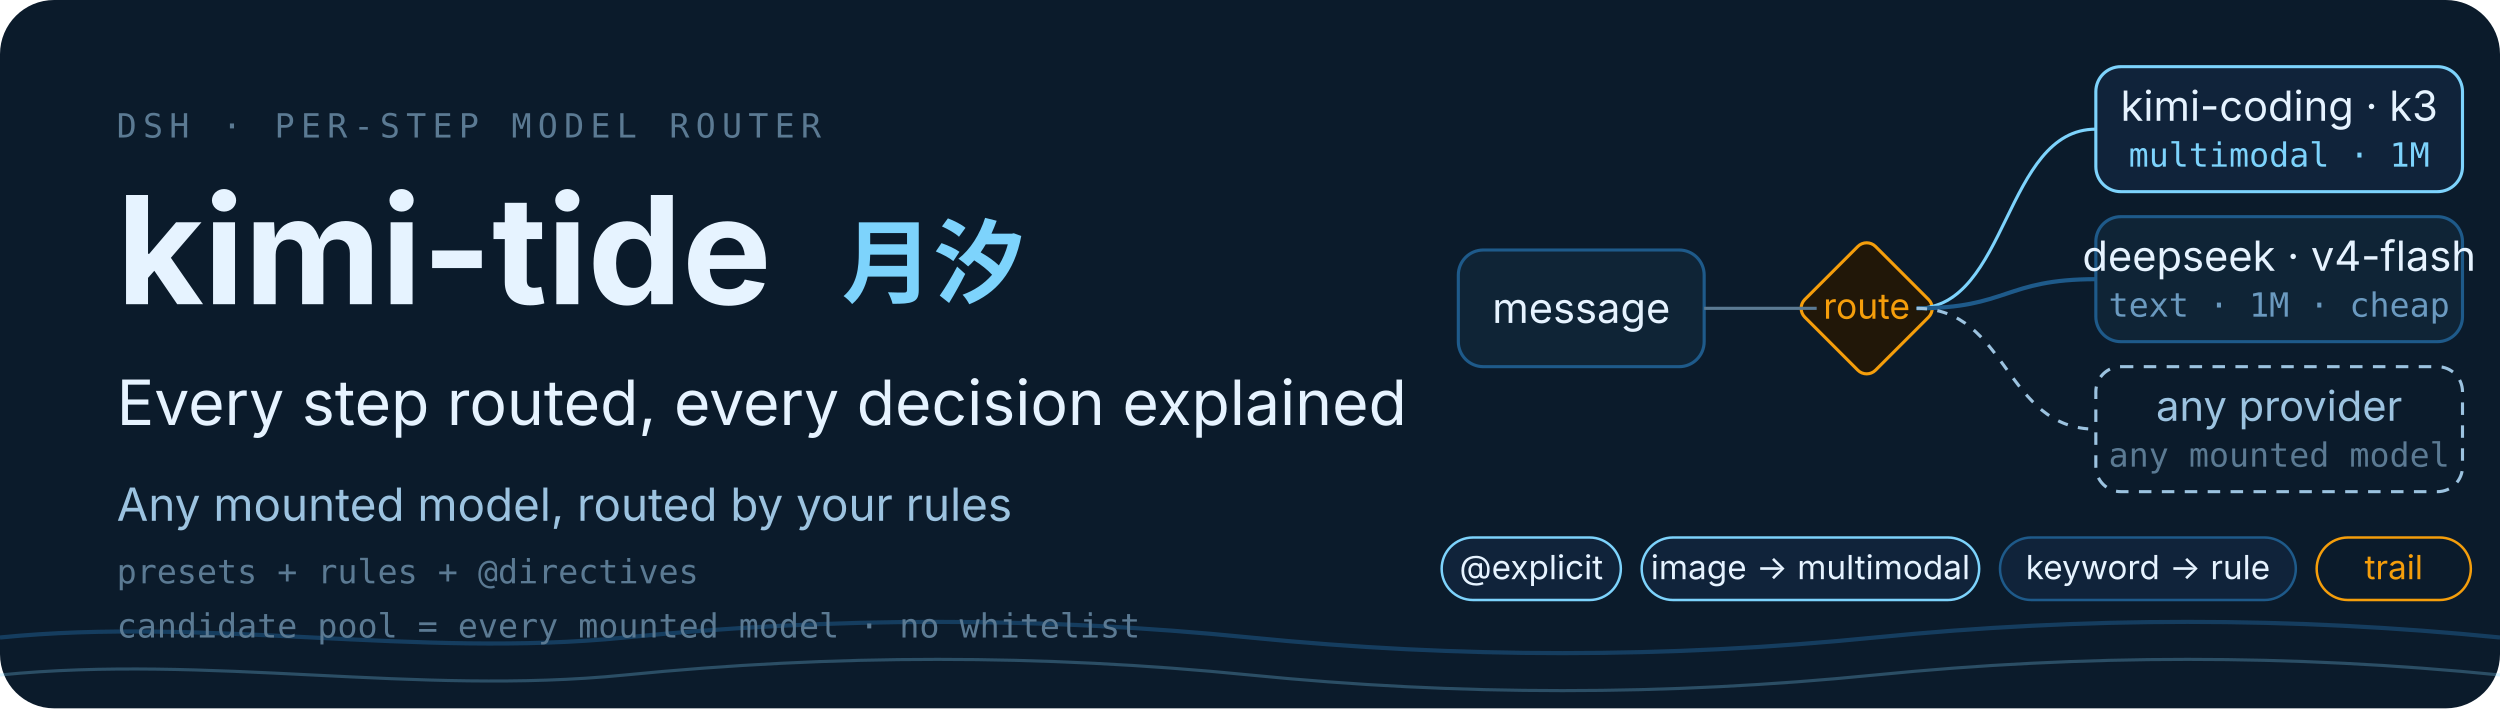
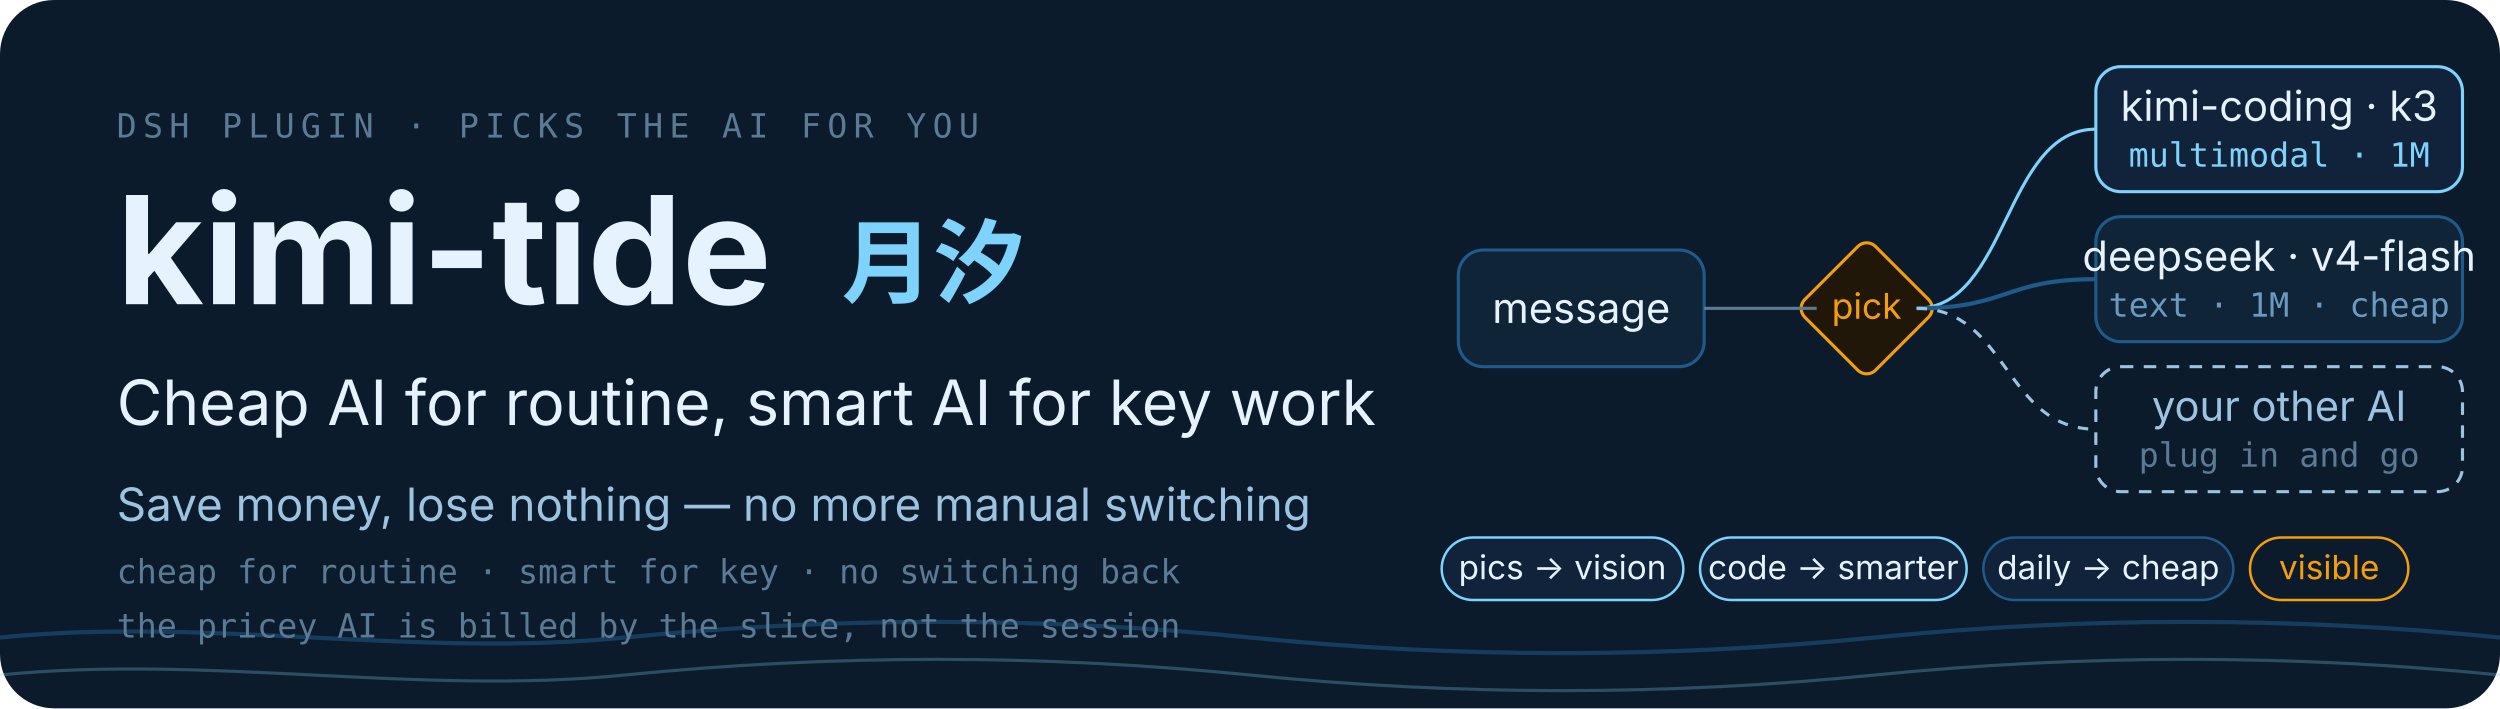
<svg xmlns="http://www.w3.org/2000/svg" width="1200" height="340" viewBox="0 0 1200 340" role="img" aria-labelledby="title desc">
  <rect width="1200" height="340" rx="26" fill="#0B1B2B" />
  <path d="M 0 306 C 100 296, 200 316, 300 306 S 500 296, 600 306 S 800 316, 900 306 S 1100 296, 1200 306" fill="none" stroke="#1E5A8A" stroke-width="2" opacity="0.55" />
  <path d="M 0 324 C 100 314, 200 334, 300 324 S 500 314, 600 324 S 800 334, 900 324 S 1100 314, 1200 324" fill="none" stroke="#7DD3FC" stroke-width="1.5" opacity="0.28" />
  <g id="title-block" transform="translate(56 66)">
-     <text x="0" y="0" font-family="ui-monospace, SFMono-Regular, Menlo, monospace" font-size="16" letter-spacing="3" fill="#5B7A93">DSH · PER-STEP MODEL ROUTER</text>
+     <text x="0" y="0" font-family="ui-monospace, SFMono-Regular, Menlo, monospace" font-size="16" letter-spacing="3" fill="#5B7A93">DSH PLUGIN · PICKS THE AI FOR YOU</text>
    <text x="0" y="80" font-family="-apple-system, BlinkMacSystemFont, 'Segoe UI', 'PingFang SC', 'Microsoft YaHei', sans-serif" font-size="72" font-weight="700" fill="#E6F3FF">kimi-tide</text>
    <text x="348" y="76" font-family="-apple-system, BlinkMacSystemFont, 'Segoe UI', 'PingFang SC', 'Microsoft YaHei', sans-serif" font-size="44" font-weight="600" fill="#7DD3FC">月汐</text>
-     <text x="0" y="138" font-family="-apple-system, BlinkMacSystemFont, 'Segoe UI', 'PingFang SC', 'Microsoft YaHei', sans-serif" font-size="30" fill="#E6F3FF">Every step routed, every decision explained</text>
-     <text x="0" y="184" font-family="-apple-system, BlinkMacSystemFont, 'Segoe UI', 'PingFang SC', 'Microsoft YaHei', sans-serif" font-size="22" fill="#9CC3E0">Any mounted model, routed by your rules</text>
+     <text x="0" y="138" font-family="-apple-system, BlinkMacSystemFont, 'Segoe UI', 'PingFang SC', 'Microsoft YaHei', sans-serif" font-size="30" fill="#E6F3FF">Cheap AI for routine, smart AI for key work</text>
+     <text x="0" y="184" font-family="-apple-system, BlinkMacSystemFont, 'Segoe UI', 'PingFang SC', 'Microsoft YaHei', sans-serif" font-size="22" fill="#9CC3E0">Save money, lose nothing — no more manual switching</text>
    <g id="principles" transform="translate(0 214)" font-family="ui-monospace, SFMono-Regular, Menlo, monospace" font-size="16" fill="#5B7A93">
-       <text x="0" y="0">presets + rules + @directives</text>
-       <text x="0" y="26">candidate pool = every mounted model · no whitelist</text>
+       <text x="0" y="0">cheap for routine · smart for key · no switching back</text>
+       <text x="0" y="26">the pricey AI is billed by the slice, not the session</text>
    </g>
  </g>
  <g id="project-proof" transform="translate(700 34)">
    <rect x="0" y="86" width="118" height="56" rx="12" fill="#0F2436" stroke="#1E5A8A" stroke-width="1.5" />
    <text x="59" y="121" text-anchor="middle" font-family="-apple-system, BlinkMacSystemFont, 'Segoe UI', 'PingFang SC', 'Microsoft YaHei', sans-serif" font-size="20" fill="#E6F3FF">message</text>
    <rect x="172" y="90" width="48" height="48" rx="6" fill="#211708" stroke="#F59E0B" stroke-width="1.5" transform="rotate(45 196 114)" />
-     <text x="196" y="119" text-anchor="middle" font-family="-apple-system, BlinkMacSystemFont, 'Segoe UI', 'PingFang SC', 'Microsoft YaHei', sans-serif" font-size="17" fill="#F59E0B">route</text>
+     <text x="196" y="119" text-anchor="middle" font-family="-apple-system, BlinkMacSystemFont, 'Segoe UI', 'PingFang SC', 'Microsoft YaHei', sans-serif" font-size="17" fill="#F59E0B">pick</text>
    <path d="M 118 114 L 172 114" stroke="#5B7A93" stroke-width="1.5" fill="none" />
    <g id="flow-lines">
      <path d="M 220 114 C 264 114, 262 28, 306 28" stroke="#7DD3FC" stroke-width="1.5" fill="none" />
      <path d="M 220 114 C 264 114, 262 100, 306 100" stroke="#1E5A8A" stroke-width="2" fill="none" />
      <path d="M 220 114 C 264 114, 262 172, 306 172" stroke="#9CC3E0" stroke-width="1.5" fill="none" stroke-dasharray="5 5" />
    </g>
    <g id="ch-1">
      <rect x="306" y="-2" width="176" height="60" rx="12" fill="#10233A" stroke="#7DD3FC" stroke-width="1.5" />
      <text x="394" y="24" text-anchor="middle" font-family="-apple-system, BlinkMacSystemFont, 'Segoe UI', 'PingFang SC', 'Microsoft YaHei', sans-serif" font-size="20" fill="#E6F3FF">kimi-coding · k3</text>
      <text x="394" y="46" text-anchor="middle" font-family="ui-monospace, SFMono-Regular, Menlo, monospace" font-size="16" fill="#7DD3FC">multimodal · 1M</text>
    </g>
    <g id="ch-2">
      <rect x="306" y="70" width="176" height="60" rx="12" fill="#0F2436" stroke="#1E5A8A" stroke-width="1.5" />
      <text x="394" y="96" text-anchor="middle" font-family="-apple-system, BlinkMacSystemFont, 'Segoe UI', 'PingFang SC', 'Microsoft YaHei', sans-serif" font-size="20" fill="#E6F3FF">deepseek · v4-flash</text>
      <text x="394" y="118" text-anchor="middle" font-family="ui-monospace, SFMono-Regular, Menlo, monospace" font-size="16" fill="#6B9AC0">text · 1M · cheap</text>
    </g>
    <g id="ch-3">
      <rect x="306" y="142" width="176" height="60" rx="12" fill="#0B1B2B" stroke="#9CC3E0" stroke-width="1.5" stroke-dasharray="6 5" />
-       <text x="394" y="168" text-anchor="middle" font-family="-apple-system, BlinkMacSystemFont, 'Segoe UI', 'PingFang SC', 'Microsoft YaHei', sans-serif" font-size="20" fill="#9CC3E0">any provider</text>
-       <text x="394" y="190" text-anchor="middle" font-family="ui-monospace, SFMono-Regular, Menlo, monospace" font-size="16" fill="#5B7A93">any mounted model</text>
+       <text x="394" y="168" text-anchor="middle" font-family="-apple-system, BlinkMacSystemFont, 'Segoe UI', 'PingFang SC', 'Microsoft YaHei', sans-serif" font-size="20" fill="#9CC3E0">your other AI</text>
+       <text x="394" y="190" text-anchor="middle" font-family="ui-monospace, SFMono-Regular, Menlo, monospace" font-size="16" fill="#5B7A93">plug in and go</text>
    </g>
    <g id="rule-chips" transform="translate(-8 224)" font-family="-apple-system, BlinkMacSystemFont, 'Segoe UI', 'PingFang SC', 'Microsoft YaHei', sans-serif" font-size="16" fill="#E6F3FF">
-       <rect x="0" y="0" width="86" height="30" rx="15" fill="#10233A" stroke="#7DD3FC" stroke-width="1.2" />
-       <text x="43" y="20" text-anchor="middle">@explicit</text>
-       <rect x="96" y="0" width="162" height="30" rx="15" fill="#10233A" stroke="#7DD3FC" stroke-width="1.2" />
-       <text x="177" y="20" text-anchor="middle">image → multimodal</text>
-       <rect x="268" y="0" width="142" height="30" rx="15" fill="#10233A" stroke="#1E5A8A" stroke-width="1.2" />
-       <text x="339" y="20" text-anchor="middle">keyword → rule</text>
-       <rect x="420" y="0" width="74" height="30" rx="15" fill="none" stroke="#F59E0B" stroke-width="1.2" />
-       <text x="457" y="20" text-anchor="middle" fill="#F59E0B">trail</text>
+       <rect x="0" y="0" width="116" height="30" rx="15" fill="#10233A" stroke="#7DD3FC" stroke-width="1.2" />
+       <text x="58" y="20" text-anchor="middle">pics → vision</text>
+       <rect x="124" y="0" width="128" height="30" rx="15" fill="#10233A" stroke="#7DD3FC" stroke-width="1.2" />
+       <text x="188" y="20" text-anchor="middle">code → smarter</text>
+       <rect x="260" y="0" width="120" height="30" rx="15" fill="#10233A" stroke="#1E5A8A" stroke-width="1.2" />
+       <text x="320" y="20" text-anchor="middle">daily → cheap</text>
+       <rect x="388" y="0" width="76" height="30" rx="15" fill="none" stroke="#F59E0B" stroke-width="1.2" />
+       <text x="426" y="20" text-anchor="middle" fill="#F59E0B">visible</text>
    </g>
  </g>
</svg>
